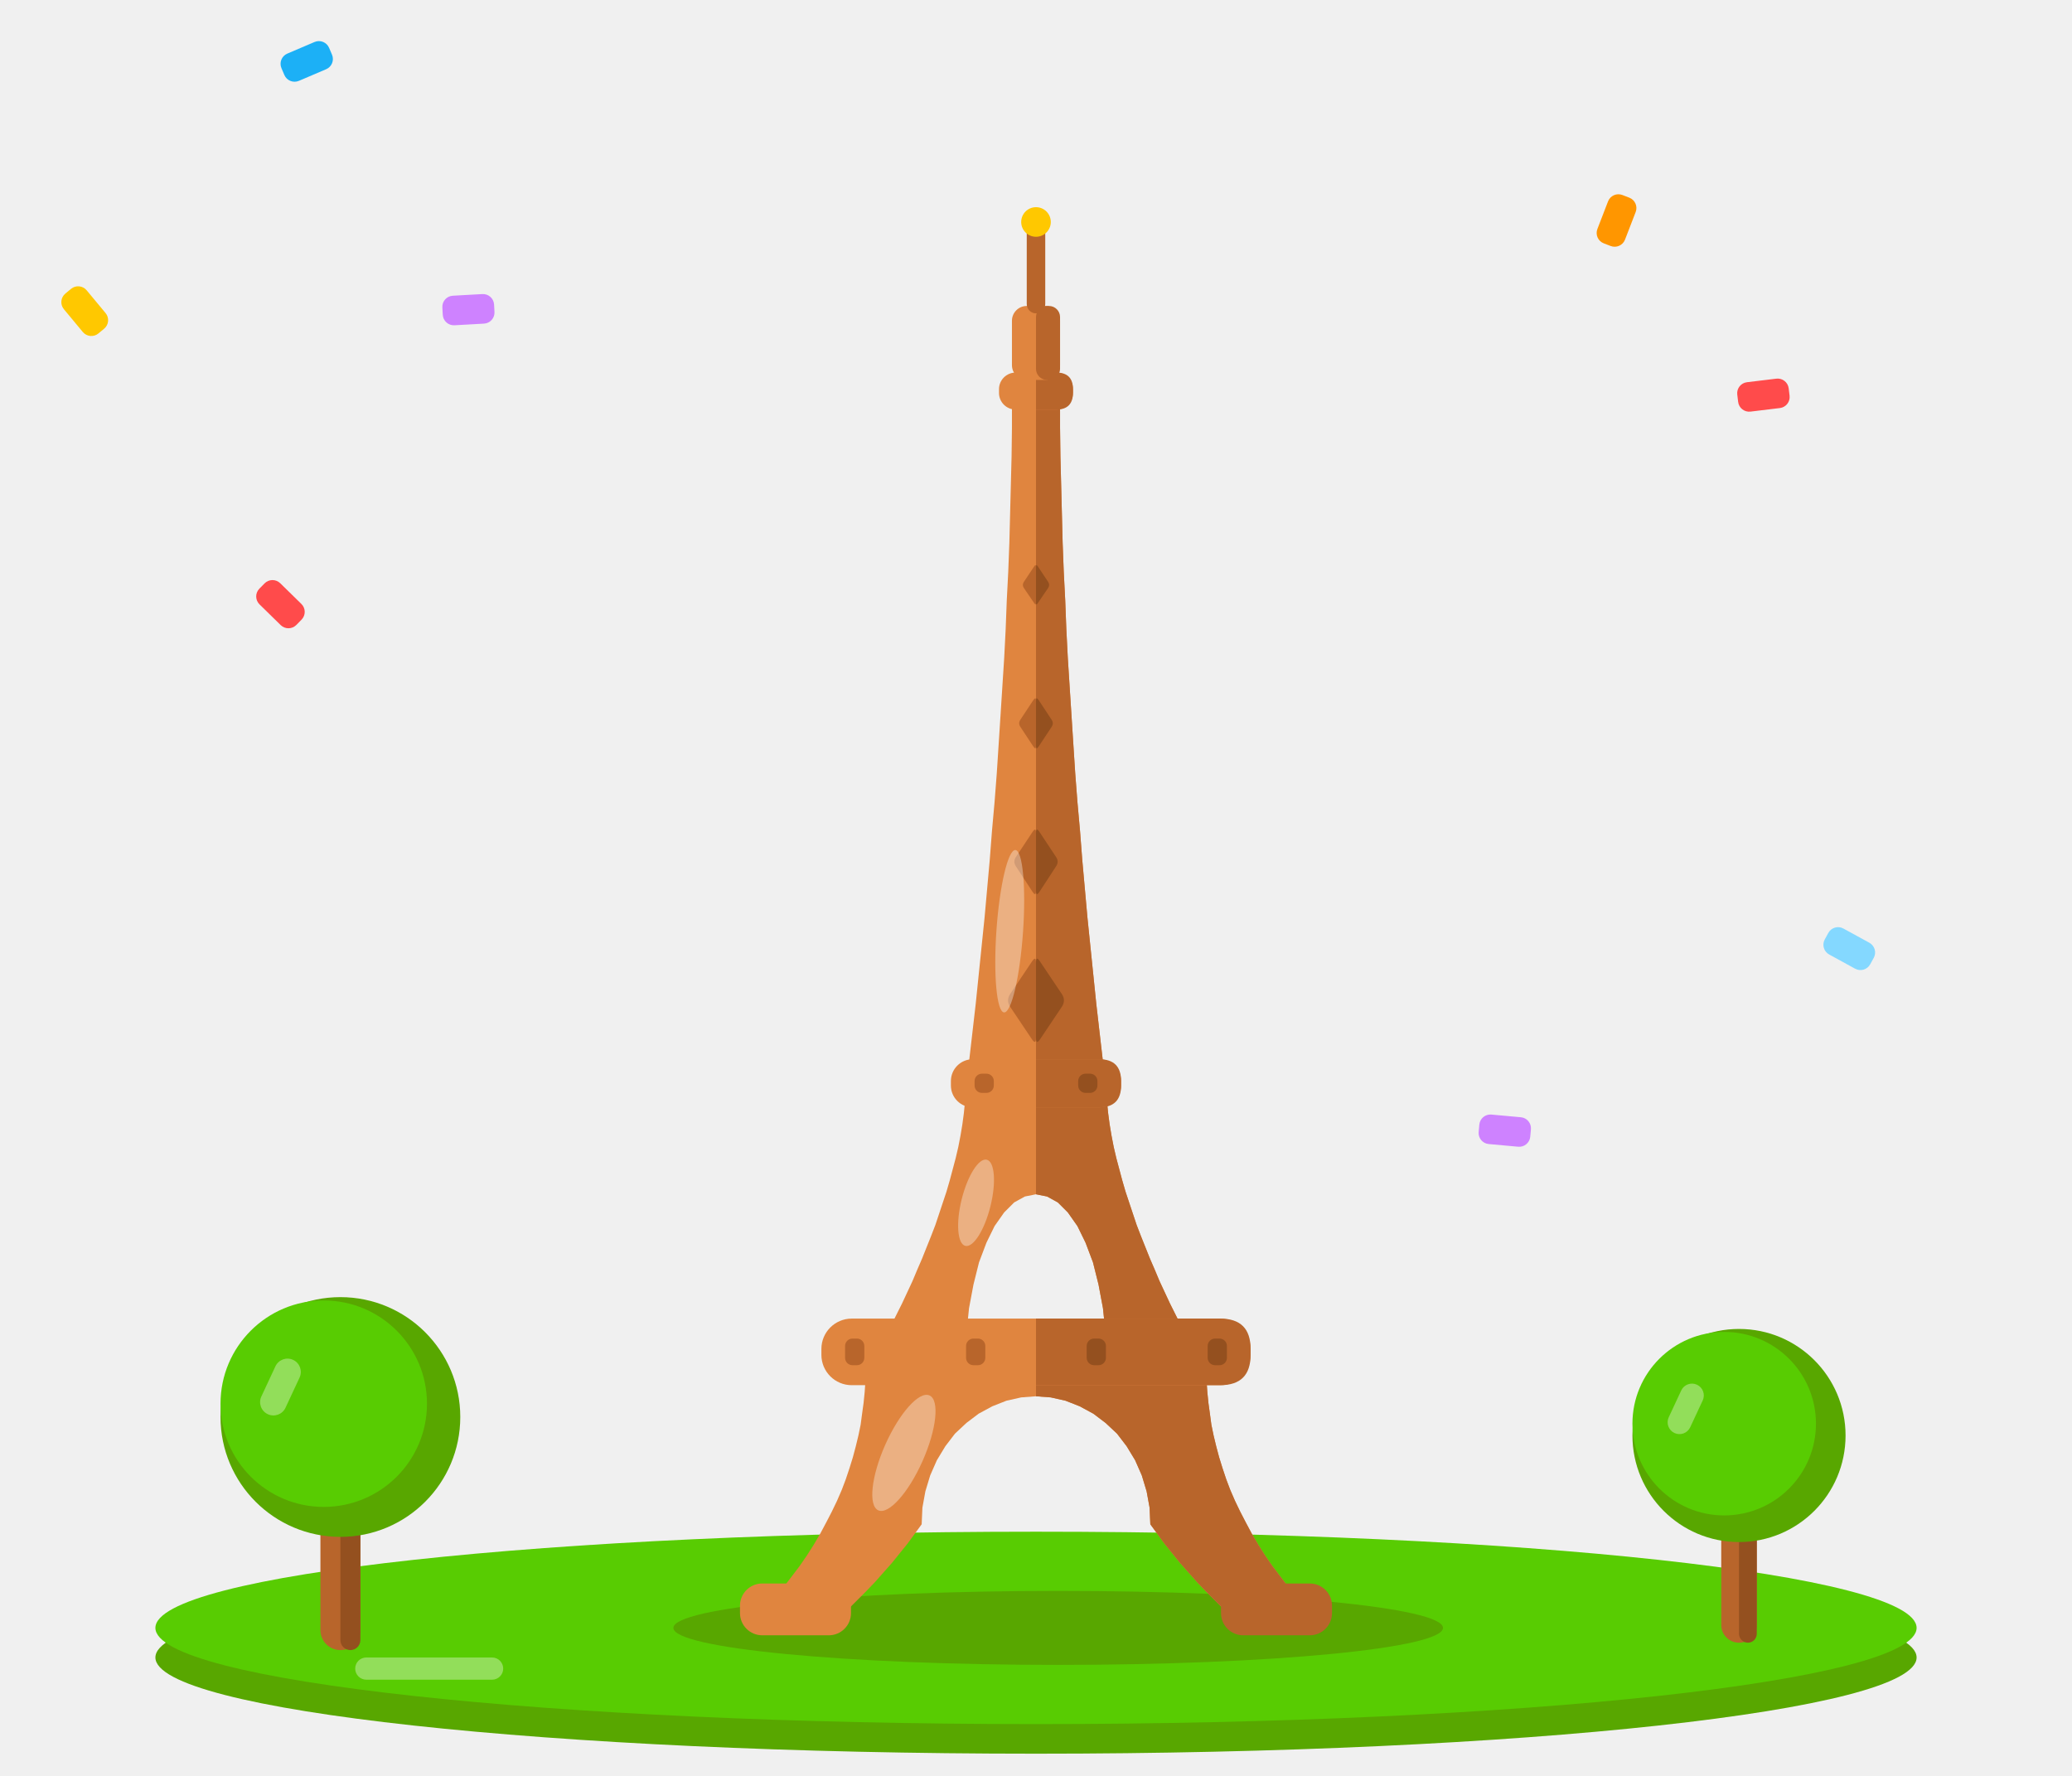
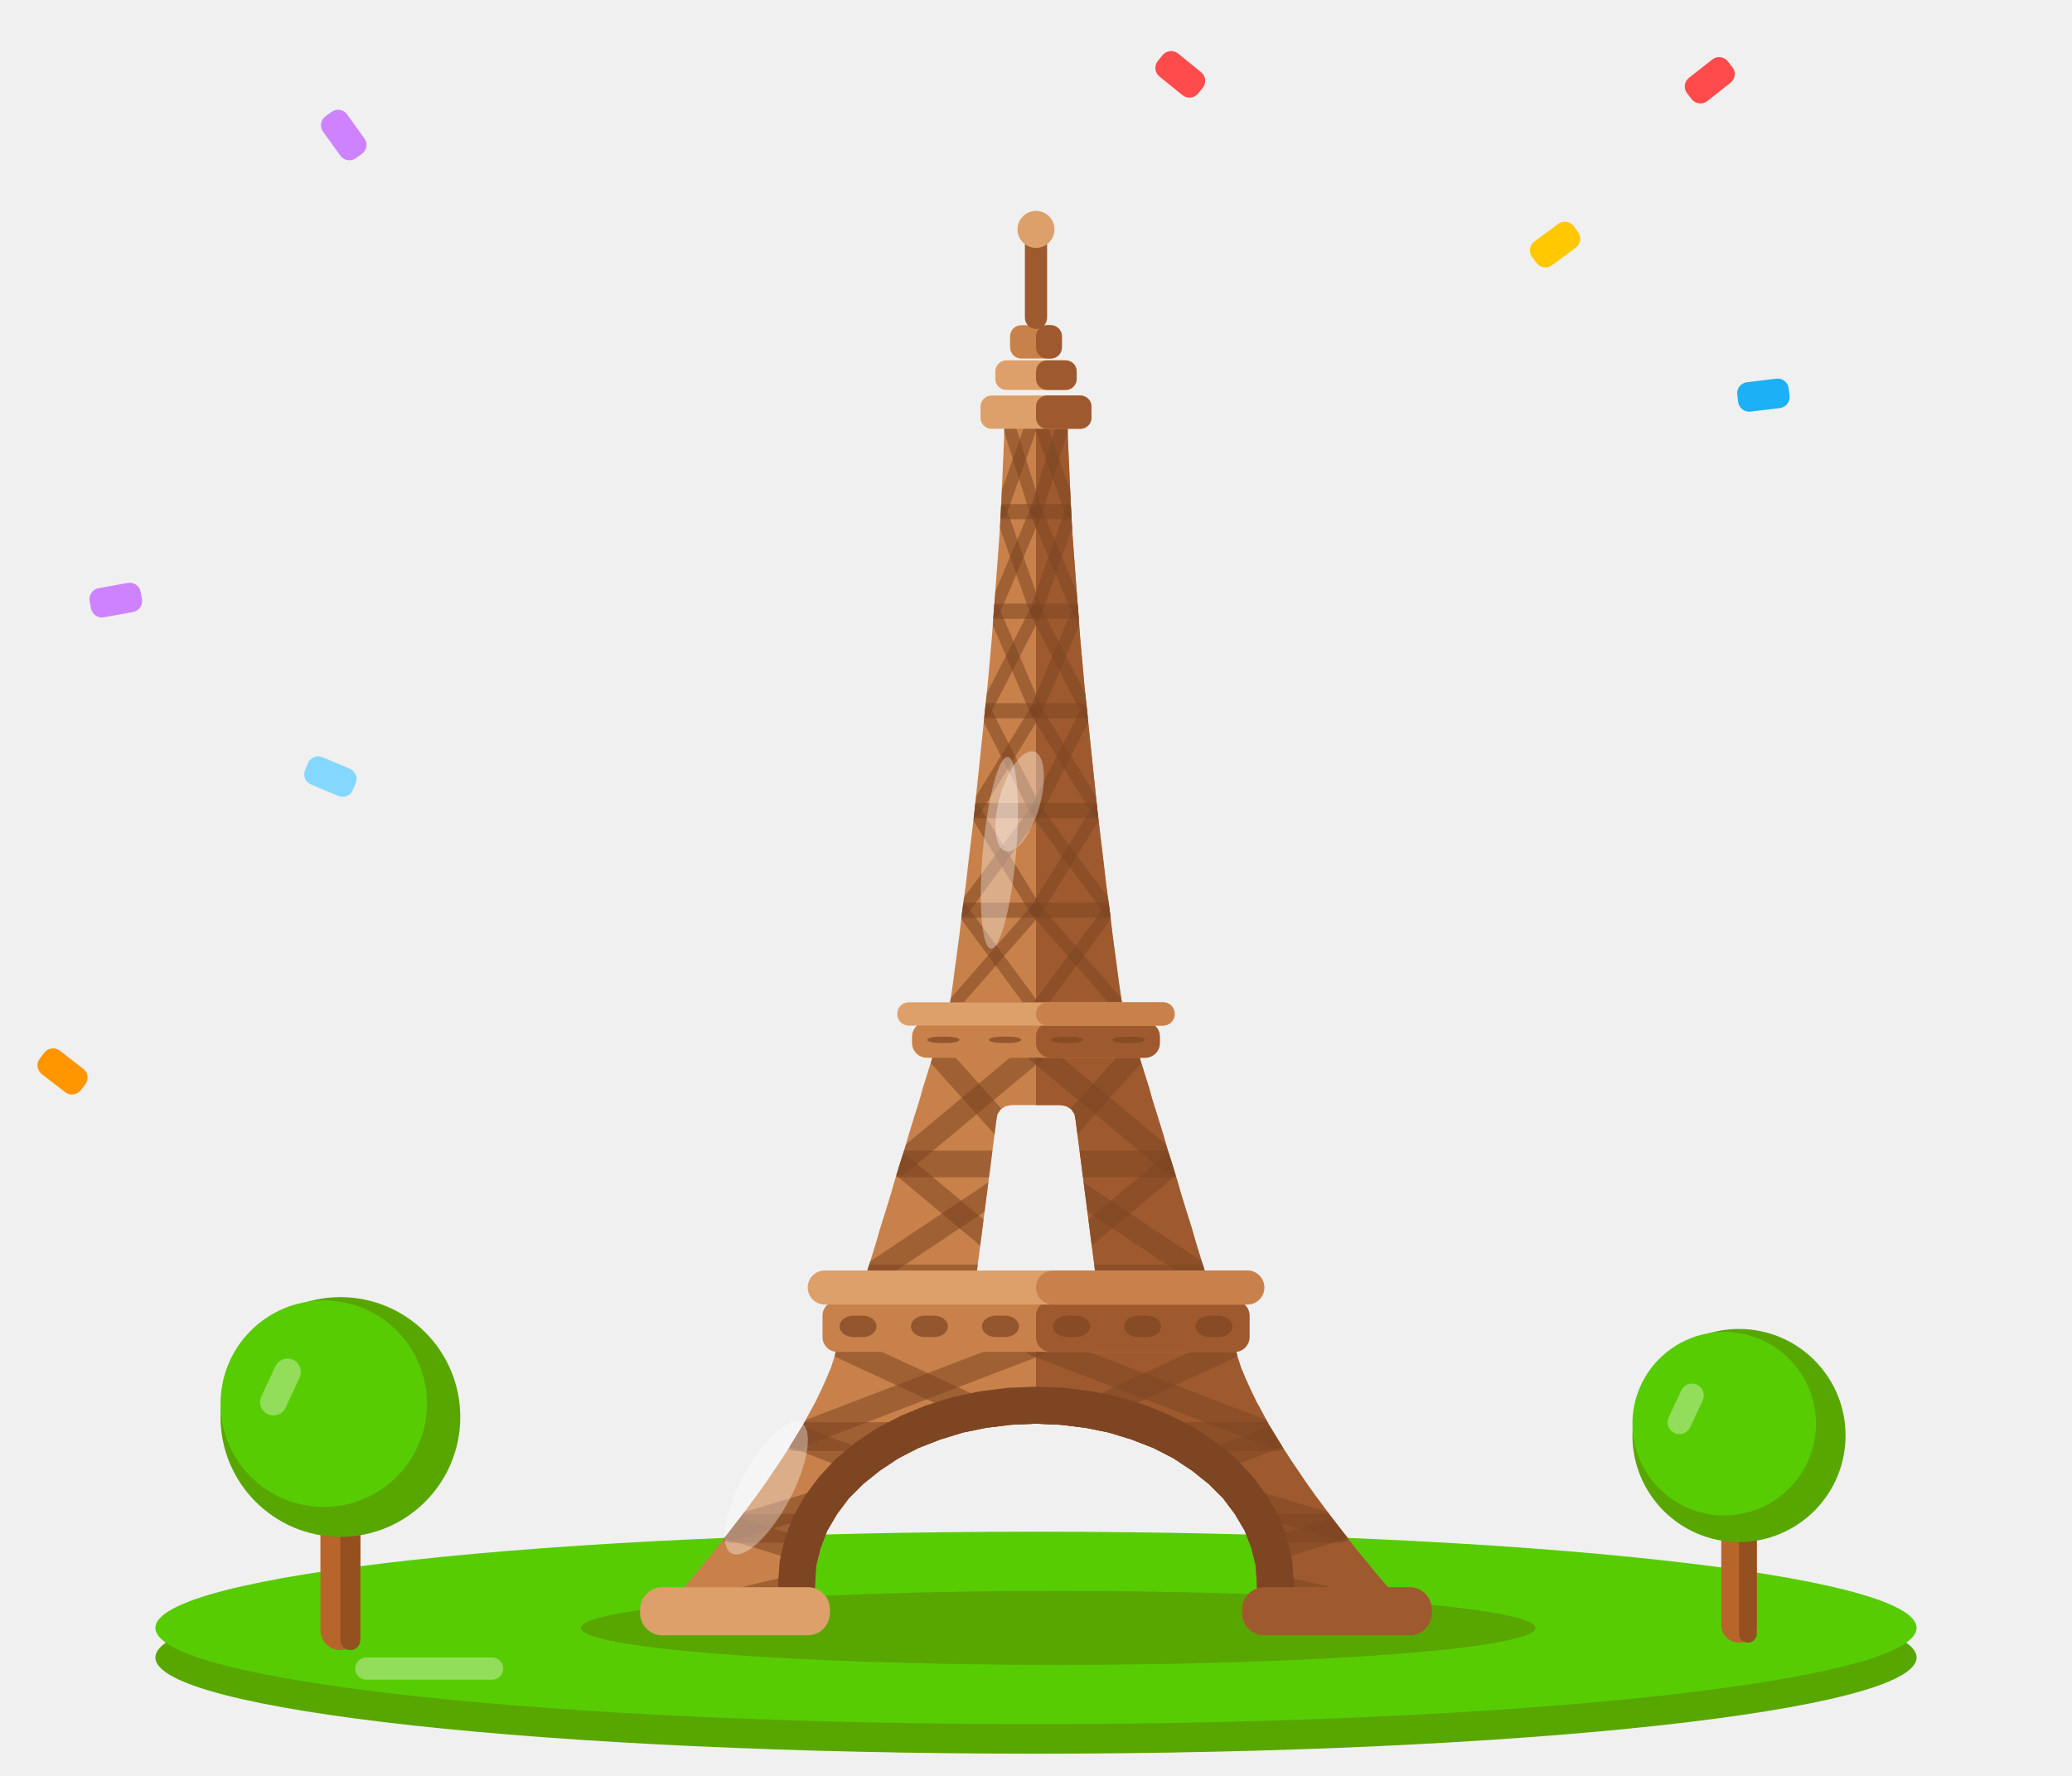
<svg xmlns="http://www.w3.org/2000/svg" viewBox="0 0 560 480" width="560" height="480">
  <ellipse cx="280" cy="448" rx="238" ry="26" fill="#58A700" />
  <ellipse cx="280" cy="440" rx="238" ry="26" fill="#58CC02" />
  <rect x="96" y="448" width="40" height="6" rx="3" fill="#FFFFFF" opacity=".35" />
  <rect x="86.6" y="406.4" width="10.8" height="39.6" rx="5.4" fill="#B8652B" />
  <rect x="92" y="406.4" width="5.4" height="39.6" rx="2.7" fill="#94501F" />
  <circle cx="92" cy="383" r="32.4" fill="#58A700" />
  <circle cx="87.5" cy="379.4" r="27.9" fill="#58CC02" />
  <rect x="72.2" y="366.8" width="7.2" height="16.2" rx="3.6" fill="#FFFFFF" transform="rotate(25 75.8 374.9)" opacity=".35" />
  <rect x="465.2" y="408.8" width="9.6" height="35.2" rx="4.8" fill="#B8652B" />
  <rect x="470" y="408.8" width="4.8" height="35.2" rx="2.4" fill="#94501F" />
  <circle cx="470" cy="388" r="28.8" fill="#58A700" />
  <circle cx="466" cy="384.8" r="24.8" fill="#58CC02" />
  <rect x="452.4" y="373.6" width="6.4" height="14.4" rx="3.2" fill="#FFFFFF" transform="rotate(25 455.6 380.8)" opacity=".35" />
-   <ellipse cx="286" cy="440" rx="104" ry="10" fill="#58A700" />
-   <path d="M204 438L206.7 435.1L209.2 432.1L211.6 429.2L213.9 426.2L216.1 423.3L218.1 420.4L220 417.4L221.7 414.5L223.3 411.5L224.8 408.6L226.2 405.7L227.5 402.7L228.6 399.8L229.6 396.8L230.5 393.9L231.3 390.9L232 388L232.6 385.1L233 382.1L233.4 379.2L233.7 376.2L233.9 373.3L234 370.4L234 367.4L326 367.4L326 370.4L326.1 373.3L326.3 376.2L326.6 379.2L327 382.1L327.4 385.1L328 388L328.7 390.9L329.5 393.9L330.4 396.8L331.4 399.8L332.5 402.7L333.8 405.7L335.2 408.6L336.7 411.5L338.3 414.5L340 417.4L341.9 420.4L343.9 423.3L346.1 426.2L348.4 429.2L350.8 432.1L353.3 435.1L356 438L334 438L331.2 435.4L328.6 432.8L326 430.2L323.5 427.6L321.2 425L318.9 422.4L316.8 419.8L314.7 417.2L312.8 414.6L310.9 412L310.7 407.5L309.9 403.1L308.6 398.8L306.8 394.7L304.5 390.9L301.9 387.5L298.8 384.6L295.5 382.1L291.8 380.1L288 378.6L284 377.7L280 377.4L276 377.7L272 378.6L268.2 380.1L264.5 382.1L261.2 384.6L258.1 387.5L255.5 390.9L253.2 394.7L251.4 398.8L250.1 403.1L249.3 407.5L249.1 412L247.2 414.6L245.3 417.2L243.2 419.8L241.1 422.4L238.8 425L236.5 427.6L234 430.2L231.4 432.8L228.8 435.4L226 438Z" fill="#E0853F" />
-   <path d="M280 367.4L326 367.4L326 370.4L326.1 373.3L326.3 376.2L326.6 379.2L327 382.1L327.4 385.1L328 388L328.7 390.9L329.5 393.9L330.4 396.8L331.4 399.8L332.5 402.7L333.8 405.7L335.2 408.6L336.7 411.5L338.3 414.5L340 417.4L341.9 420.4L343.9 423.3L346.1 426.2L348.4 429.2L350.8 432.1L353.3 435.1L356 438L334 438L331.2 435.4L328.6 432.8L326 430.2L323.5 427.6L321.2 425L318.9 422.4L316.8 419.8L314.7 417.2L312.8 414.6L310.9 412L310.7 407.5L309.9 403.1L308.6 398.8L306.8 394.7L304.5 390.9L301.9 387.5L298.8 384.6L295.5 382.1L291.8 380.1L288 378.6L284 377.7L280 377.4L280 377.4Z" fill="#B8652B" />
-   <path d="M236 367.4L237.6 364.4L239.2 361.4L240.8 358.3L242.3 355.3L243.8 352.3L245.2 349.3L246.6 346.3L247.9 343.2L249.2 340.2L250.4 337.2L251.6 334.2L252.8 331.1L253.8 328.1L254.8 325.1L255.8 322.1L256.7 319L257.5 316L258.3 313L259 310L259.6 306.9L260.1 303.9L260.5 300.9L260.8 297.9L261 294.8L299 294.8L299.2 297.9L299.5 300.9L299.9 303.9L300.4 306.9L301 310L301.7 313L302.5 316L303.3 319L304.2 322.1L305.2 325.1L306.2 328.1L307.2 331.1L308.4 334.2L309.6 337.2L310.8 340.2L312.1 343.2L313.4 346.3L314.8 349.3L316.2 352.3L317.7 355.3L319.2 358.3L320.8 361.4L322.4 364.4L324 367.4L299 367.4L298.8 360.4L298.1 353.6L296.9 347.2L295.4 341.2L293.4 335.9L291.2 331.4L288.6 327.7L285.9 325L283 323.4L280 322.8L277 323.4L274.1 325L271.4 327.7L268.8 331.4L266.6 335.9L264.6 341.2L263.1 347.2L261.9 353.6L261.2 360.4L261 367.4Z" fill="#E0853F" />
-   <path d="M280 294.8L299 294.8L299.2 297.9L299.5 300.9L299.9 303.9L300.4 306.9L301 310L301.7 313L302.5 316L303.3 319L304.2 322.1L305.2 325.1L306.2 328.1L307.2 331.1L308.4 334.2L309.6 337.2L310.8 340.2L312.1 343.2L313.4 346.3L314.8 349.3L316.2 352.3L317.7 355.3L319.2 358.3L320.8 361.4L322.4 364.4L324 367.4L299 367.4L298.8 360.4L298.1 353.6L296.9 347.2L295.4 341.2L293.4 335.9L291.2 331.4L288.6 327.7L285.9 325L283 323.4L280 322.8L280 322.8Z" fill="#B8652B" />
-   <path d="M261 294.8L261.9 287L262.8 279.2L263.7 271.4L264.5 263.6L265.3 255.8L266.1 248L266.8 240.2L267.5 232.4L268.1 224.6L268.8 216.8L269.4 209L269.9 201.3L270.4 193.5L270.9 185.7L271.4 177.9L271.8 170.1L272.1 162.3L272.5 154.5L272.8 146.7L273 138.9L273.2 131.1L273.4 123.3L273.5 115.5L273.5 107.7L286.5 107.7L286.5 115.5L286.6 123.3L286.8 131.1L287 138.9L287.2 146.7L287.5 154.5L287.9 162.3L288.2 170.1L288.6 177.9L289.1 185.7L289.6 193.5L290.1 201.3L290.6 209L291.2 216.8L291.9 224.6L292.5 232.4L293.2 240.2L293.9 248L294.7 255.8L295.5 263.6L296.3 271.4L297.2 279.2L298.1 287L299 294.8Z" fill="#E0853F" />
-   <path d="M280 294.8L280 107.7L286.5 107.7L286.5 115.5L286.6 123.3L286.8 131.1L287 138.9L287.2 146.7L287.5 154.5L287.9 162.3L288.2 170.1L288.6 177.9L289.1 185.7L289.6 193.5L290.1 201.3L290.6 209L291.2 216.8L291.9 224.6L292.5 232.4L293.2 240.2L293.9 248L294.7 255.8L295.5 263.6L296.3 271.4L297.2 279.2L298.1 287L299 294.8Z" fill="#B8652B" />
-   <path d="M273 272.1Q271.9 270.4 273 268.7L278.9 259.9Q280 258.2 280 260.2L280 280.5Q280 282.5 278.9 280.9Z" fill="#B8652B" />
-   <path d="M280 260.2Q280 258.2 281.1 259.9L287 268.7Q288.1 270.4 287 272.1L281.1 280.9Q280 282.5 280 280.5Z" fill="#94501F" />
-   <path d="M274.6 234.2Q273.7 232.9 274.6 231.6L279.1 224.8Q280 223.5 280 225.1L280 240.8Q280 242.4 279.1 241.1Z" fill="#B8652B" />
-   <path d="M280 225.1Q280 223.5 280.9 224.8L285.4 231.6Q286.3 232.9 285.4 234.2L280.9 241.1Q280 242.4 280 240.8Z" fill="#94501F" />
-   <path d="M275.8 196.5Q275.1 195.5 275.8 194.5L279.3 189.2Q280 188.2 280 189.4L280 201.6Q280 202.8 279.3 201.8Z" fill="#B8652B" />
-   <path d="M280 189.4Q280 188.2 280.7 189.2L284.2 194.5Q284.9 195.5 284.2 196.5L280.7 201.8Q280 202.8 280 201.6Z" fill="#94501F" />
-   <path d="M276.7 158.9Q276.2 158.1 276.7 157.3L279.5 153.1Q280 152.3 280 153.3L280 162.9Q280 163.8 279.5 163Z" fill="#B8652B" />
-   <path d="M280 153.3Q280 152.3 280.5 153.1L283.3 157.3Q283.8 158.1 283.3 158.9L280.5 163Q280 163.8 280 162.9Z" fill="#94501F" />
-   <rect x="222" y="356.4" width="116" height="18" rx="8.2" fill="#E0853F" />
-   <path d="M280 356.4L329.8 356.4Q338 356.4 338 364.6L338 366.2Q338 374.4 329.8 374.4L280 374.4Z" fill="#B8652B" />
-   <rect x="228.4" y="361.8" width="5.2" height="7.2" rx="2" fill="#B8652B" />
-   <rect x="261.1" y="361.8" width="5.2" height="7.2" rx="2" fill="#B8652B" />
-   <rect x="293.7" y="361.8" width="5.2" height="7.2" rx="2" fill="#94501F" />
-   <rect x="326.4" y="361.8" width="5.2" height="7.2" rx="2" fill="#94501F" />
-   <rect x="257" y="286.3" width="46" height="13" rx="5.9" fill="#E0853F" />
-   <path d="M280 286.3L297.1 286.3Q303 286.3 303 292.2L303 293.4Q303 299.3 297.1 299.3L280 299.3Z" fill="#B8652B" />
-   <rect x="263.4" y="290.2" width="5.2" height="5.2" rx="2" fill="#B8652B" />
-   <rect x="291.4" y="290.2" width="5.2" height="5.2" rx="2" fill="#94501F" />
-   <rect x="270" y="100.7" width="20" height="10" rx="4.5" fill="#E0853F" />
-   <path d="M280 100.7L285.5 100.7Q290 100.7 290 105.2L290 106.1Q290 110.7 285.5 110.7L280 110.7Z" fill="#B8652B" />
-   <rect x="273.5" y="82.7" width="13" height="20" rx="4" fill="#E0853F" />
-   <rect x="280" y="82.7" width="6.5" height="20" rx="3" fill="#B8652B" />
-   <rect x="277.5" y="60" width="5" height="24.7" rx="2.5" fill="#B8652B" />
-   <circle cx="280" cy="60" r="4" fill="#FFC800" />
-   <rect x="200" y="428" width="30" height="14" rx="6" fill="#E0853F" />
-   <rect x="330" y="428" width="30" height="14" rx="6" fill="#B8652B" />
-   <ellipse cx="244.3" cy="392.7" rx="5.5" ry="17" fill="#FFFFFF" transform="rotate(24 244.3 392.7)" opacity=".35" />
-   <ellipse cx="272.9" cy="251.7" rx="3.6" ry="22" fill="#FFFFFF" transform="rotate(4 272.9 251.7)" opacity=".35" />
-   <ellipse cx="263.8" cy="325.1" rx="4" ry="12" fill="#FFFFFF" transform="rotate(14 263.8 325.1)" opacity=".35" />
-   <rect x="399.7" y="301.6" width="14" height="8" rx="3" fill="#CE82FF" transform="rotate(5.2 406.7 305.6)" />
-   <rect x="68.8" y="159.3" width="14" height="8" rx="3" fill="#FF4B4B" transform="rotate(44.4 75.8 163.3)" />
-   <rect x="15.9" y="80.1" width="14" height="8" rx="3" fill="#FFC800" transform="rotate(50.3 22.9 84.1)" />
-   <rect x="492.8" y="252.4" width="14" height="8" rx="3" fill="#84D8FF" transform="rotate(28.7 499.8 256.4)" />
-   <rect x="429.9" y="55.6" width="14" height="8" rx="3" fill="#FF9600" transform="rotate(111.1 436.9 59.6)" />
-   <rect x="75.9" y="12.6" width="14" height="8" rx="3" fill="#1CB0F6" transform="rotate(156.9 82.9 16.6)" />
-   <rect x="119.6" y="79.7" width="14" height="8" rx="3" fill="#CE82FF" transform="rotate(176.8 126.6 83.7)" />
-   <rect x="469.6" y="102.8" width="14" height="8" rx="3" fill="#FF4B4B" transform="rotate(173.1 476.6 106.8)" />
+   <ellipse cx="286" cy="440" rx="129" ry="10" fill="#58A700" />
+   <clipPath id="fr1">
+     <path d="M177 438L179.8 434.9L182.5 431.8L185.1 428.7L187.8 425.6L190.3 422.5L192.9 419.4L195.4 416.2L197.8 413.1L200.2 410L202.5 406.9L204.8 403.8L207 400.7L209.1 397.6L211.2 394.5L213.2 391.4L215.1 388.3L217 385.2L218.7 382L220.4 378.9L221.9 375.8L223.3 372.7L224.6 369.6L225.6 366.5L226.3 363.4L333.7 363.4L334.4 366.5L335.4 369.6L336.7 372.7L338.1 375.8L339.6 378.9L341.3 382L343 385.2L344.9 388.3L346.8 391.4L348.8 394.5L350.9 397.6L353 400.7L355.2 403.8L357.5 406.9L359.8 410L362.2 413.1L364.6 416.2L367.1 419.4L369.7 422.5L372.2 425.6L374.9 428.7L377.5 431.8L380.2 434.9L383 438L339.7 438L339.7 428L339.4 423.2L338.2 418.4L336.4 413.7L333.8 409.3L330.6 405L326.7 401.1L322.2 397.5L317.2 394.2L311.8 391.4L305.9 389.1L299.7 387.2L293.3 385.9L286.7 385.1L280 384.8L273.3 385.1L266.7 385.9L260.3 387.2L254.1 389.1L248.2 391.4L242.8 394.2L237.8 397.5L233.3 401.1L229.4 405L226.2 409.3L223.6 413.7L221.8 418.4L220.6 423.2L220.3 428L220.3 438Z" />
+   </clipPath>
+   <g clip-path="url(#fr1)">
+     <rect x="175" y="361.4" width="210" height="78.6" fill="#C8814A" />
+     <rect x="280" y="361.4" width="105" height="78.6" fill="#9E5A2E" />
+     <path d="M344.7 428L344.3 422.6L343.1 417.3L341.1 412.1L338.3 407.1L334.8 402.4L330.6 397.9L325.8 393.9L320.4 390.3L314.4 387.2L308.1 384.6L301.4 382.5L294.4 381L287.2 380.1L280 379.8L272.8 380.1L265.6 381L258.6 382.5L251.9 384.6L245.6 387.2L239.6 390.3L234.2 393.9L229.4 397.9L225.2 402.4L221.7 407.1L218.9 412.1L216.9 417.3L215.7 422.6L215.3 428" fill="none" stroke="#7E4522" stroke-width="10" stroke-linecap="round" stroke-linejoin="round" />
+     <path d="M177 438L383 438" fill="none" stroke="#7E4522" stroke-width="7.8" stroke-linecap="round" stroke-linejoin="round" opacity=".55" />
+     <path d="M177 438L280 413.1" fill="none" stroke="#7E4522" stroke-width="6.5" stroke-linecap="round" stroke-linejoin="round" opacity=".55" />
+     <path d="M280 438L197.8 413.1" fill="none" stroke="#7E4522" stroke-width="6.5" stroke-linecap="round" stroke-linejoin="round" opacity=".55" />
+     <path d="M383 438L280 413.1" fill="none" stroke="#7E4522" stroke-width="6.5" stroke-linecap="round" stroke-linejoin="round" opacity=".55" />
+     <path d="M280 438L362.2 413.1" fill="none" stroke="#7E4522" stroke-width="6.5" stroke-linecap="round" stroke-linejoin="round" opacity=".55" />
+     <path d="M197.8 413.1L362.2 413.1" fill="none" stroke="#7E4522" stroke-width="7.8" stroke-linecap="round" stroke-linejoin="round" opacity=".55" />
+     <path d="M197.8 413.1L280 388.3" fill="none" stroke="#7E4522" stroke-width="6.5" stroke-linecap="round" stroke-linejoin="round" opacity=".55" />
+     <path d="M280 413.1L215.1 388.3" fill="none" stroke="#7E4522" stroke-width="6.5" stroke-linecap="round" stroke-linejoin="round" opacity=".55" />
+     <path d="M362.2 413.1L280 388.3" fill="none" stroke="#7E4522" stroke-width="6.5" stroke-linecap="round" stroke-linejoin="round" opacity=".55" />
+     <path d="M280 413.1L344.9 388.3" fill="none" stroke="#7E4522" stroke-width="6.5" stroke-linecap="round" stroke-linejoin="round" opacity=".55" />
+     <path d="M215.1 388.3L344.9 388.3" fill="none" stroke="#7E4522" stroke-width="7.8" stroke-linecap="round" stroke-linejoin="round" opacity=".55" />
+     <path d="M215.1 388.3L280 363.4" fill="none" stroke="#7E4522" stroke-width="6.5" stroke-linecap="round" stroke-linejoin="round" opacity=".55" />
+     <path d="M280 388.3L226.3 363.4" fill="none" stroke="#7E4522" stroke-width="6.5" stroke-linecap="round" stroke-linejoin="round" opacity=".55" />
+     <path d="M344.9 388.3L280 363.4" fill="none" stroke="#7E4522" stroke-width="6.5" stroke-linecap="round" stroke-linejoin="round" opacity=".55" />
+     <path d="M280 388.3L333.7 363.4" fill="none" stroke="#7E4522" stroke-width="6.5" stroke-linecap="round" stroke-linejoin="round" opacity=".55" />
+   </g>
+   <clipPath id="fr2">
+     <path d="M233.9 345.4L234.6 342.8L235.4 340.3L236.2 337.7L237 335.1L237.7 332.6L238.5 330L239.3 327.5L240.1 324.9L240.9 322.3L241.6 319.8L242.4 317.2L243.2 314.6L244 312.1L244.8 309.5L245.5 307L246.3 304.4L247.1 301.8L247.9 299.3L248.7 296.7L249.4 294.1L250.2 291.6L251 289L251.8 286.5L252.5 283.9L307.5 283.9L308.2 286.5L309 289L309.8 291.6L310.6 294.1L311.3 296.7L312.1 299.3L312.9 301.8L313.7 304.4L314.5 307L315.2 309.5L316 312.1L316.8 314.6L317.6 317.2L318.4 319.8L319.1 322.3L319.9 324.9L320.7 327.5L321.5 330L322.3 332.6L323 335.1L323.8 337.7L324.6 340.3L325.4 342.8L326.1 345.4L296.2 345.4L290.7 302.7L290.4 301.1L289.5 299.8L288.2 299L286.7 298.7L273.3 298.7L271.8 299L270.5 299.8L269.6 301.1L269.3 302.7L263.8 345.4Z" />
+   </clipPath>
+   <g clip-path="url(#fr2)">
+     <rect x="231.9" y="281.9" width="96.3" height="65.5" fill="#C8814A" />
+     <rect x="280" y="281.9" width="48.1" height="65.5" fill="#9E5A2E" />
+     <path d="M233.9 345.4L326.1 345.4" fill="none" stroke="#7E4522" stroke-width="7.2" stroke-linecap="round" stroke-linejoin="round" opacity=".55" />
+     <path d="M233.9 345.4L280 314.6" fill="none" stroke="#7E4522" stroke-width="6" stroke-linecap="round" stroke-linejoin="round" opacity=".55" />
+     <path d="M280 345.4L243.2 314.6" fill="none" stroke="#7E4522" stroke-width="6" stroke-linecap="round" stroke-linejoin="round" opacity=".55" />
+     <path d="M326.1 345.4L280 314.6" fill="none" stroke="#7E4522" stroke-width="6" stroke-linecap="round" stroke-linejoin="round" opacity=".55" />
+     <path d="M280 345.4L316.8 314.6" fill="none" stroke="#7E4522" stroke-width="6" stroke-linecap="round" stroke-linejoin="round" opacity=".55" />
+     <path d="M243.2 314.6L316.8 314.6" fill="none" stroke="#7E4522" stroke-width="7.2" stroke-linecap="round" stroke-linejoin="round" opacity=".55" />
+     <path d="M243.2 314.6L280 283.9" fill="none" stroke="#7E4522" stroke-width="6" stroke-linecap="round" stroke-linejoin="round" opacity=".55" />
+     <path d="M280 314.6L252.5 283.9" fill="none" stroke="#7E4522" stroke-width="6" stroke-linecap="round" stroke-linejoin="round" opacity=".55" />
+     <path d="M316.8 314.6L280 283.9" fill="none" stroke="#7E4522" stroke-width="6" stroke-linecap="round" stroke-linejoin="round" opacity=".55" />
+     <path d="M280 314.6L307.5 283.9" fill="none" stroke="#7E4522" stroke-width="6" stroke-linecap="round" stroke-linejoin="round" opacity=".55" />
+   </g>
+   <clipPath id="fr3">
+     <path d="M256.5 272.9L257.5 266.2L258.4 259.4L259.3 252.7L260.1 246L261 239.3L261.8 232.5L262.6 225.8L263.4 219.1L264.1 212.3L264.8 205.6L265.5 198.9L266.2 192.1L266.9 185.4L267.5 178.7L268.1 172L268.6 165.2L269.1 158.5L269.6 151.8L270.1 145L270.5 138.3L270.8 131.6L271.1 124.9L271.4 118.1L271.5 111.4L288.5 111.4L288.6 118.1L288.9 124.9L289.2 131.6L289.5 138.3L289.9 145L290.4 151.8L290.9 158.5L291.4 165.2L291.9 172L292.5 178.7L293.1 185.4L293.8 192.1L294.5 198.9L295.2 205.6L295.9 212.3L296.6 219.1L297.4 225.8L298.2 232.5L299 239.3L299.9 246L300.7 252.7L301.6 259.4L302.5 266.2L303.5 272.9Z" />
+   </clipPath>
+   <g clip-path="url(#fr3)">
+     <rect x="254.5" y="109.4" width="50.9" height="165.5" fill="#C8814A" />
+     <rect x="280" y="109.4" width="25.5" height="165.5" fill="#9E5A2E" />
+     <path d="M256.5 272.9L303.5 272.9" fill="none" stroke="#7E4522" stroke-width="4.1" stroke-linecap="round" stroke-linejoin="round" opacity=".55" />
+     <path d="M256.5 272.9L280 246" fill="none" stroke="#7E4522" stroke-width="3.4" stroke-linecap="round" stroke-linejoin="round" opacity=".55" />
+     <path d="M280 272.9L260.1 246" fill="none" stroke="#7E4522" stroke-width="3.4" stroke-linecap="round" stroke-linejoin="round" opacity=".55" />
+     <path d="M303.5 272.9L280 246" fill="none" stroke="#7E4522" stroke-width="3.4" stroke-linecap="round" stroke-linejoin="round" opacity=".55" />
+     <path d="M280 272.9L299.9 246" fill="none" stroke="#7E4522" stroke-width="3.4" stroke-linecap="round" stroke-linejoin="round" opacity=".55" />
+     <path d="M260.1 246L299.9 246" fill="none" stroke="#7E4522" stroke-width="4.1" stroke-linecap="round" stroke-linejoin="round" opacity=".55" />
+     <path d="M260.1 246L280 219.1" fill="none" stroke="#7E4522" stroke-width="3.4" stroke-linecap="round" stroke-linejoin="round" opacity=".55" />
+     <path d="M280 246L263.4 219.1" fill="none" stroke="#7E4522" stroke-width="3.4" stroke-linecap="round" stroke-linejoin="round" opacity=".55" />
+     <path d="M299.9 246L280 219.1" fill="none" stroke="#7E4522" stroke-width="3.4" stroke-linecap="round" stroke-linejoin="round" opacity=".55" />
+     <path d="M280 246L296.6 219.1" fill="none" stroke="#7E4522" stroke-width="3.4" stroke-linecap="round" stroke-linejoin="round" opacity=".55" />
+     <path d="M263.4 219.1L296.6 219.1" fill="none" stroke="#7E4522" stroke-width="4.1" stroke-linecap="round" stroke-linejoin="round" opacity=".55" />
+     <path d="M263.4 219.1L280 192.1" fill="none" stroke="#7E4522" stroke-width="3.4" stroke-linecap="round" stroke-linejoin="round" opacity=".55" />
+     <path d="M280 219.1L266.2 192.1" fill="none" stroke="#7E4522" stroke-width="3.4" stroke-linecap="round" stroke-linejoin="round" opacity=".55" />
+     <path d="M296.6 219.1L280 192.1" fill="none" stroke="#7E4522" stroke-width="3.4" stroke-linecap="round" stroke-linejoin="round" opacity=".55" />
+     <path d="M280 219.1L293.8 192.1" fill="none" stroke="#7E4522" stroke-width="3.4" stroke-linecap="round" stroke-linejoin="round" opacity=".55" />
+     <path d="M266.2 192.1L293.8 192.1" fill="none" stroke="#7E4522" stroke-width="4.1" stroke-linecap="round" stroke-linejoin="round" opacity=".55" />
+     <path d="M266.2 192.1L280 165.2" fill="none" stroke="#7E4522" stroke-width="3.4" stroke-linecap="round" stroke-linejoin="round" opacity=".55" />
+     <path d="M280 192.1L268.6 165.2" fill="none" stroke="#7E4522" stroke-width="3.4" stroke-linecap="round" stroke-linejoin="round" opacity=".55" />
+     <path d="M293.8 192.1L280 165.2" fill="none" stroke="#7E4522" stroke-width="3.4" stroke-linecap="round" stroke-linejoin="round" opacity=".55" />
+     <path d="M280 192.1L291.4 165.2" fill="none" stroke="#7E4522" stroke-width="3.4" stroke-linecap="round" stroke-linejoin="round" opacity=".55" />
+     <path d="M268.6 165.2L291.4 165.2" fill="none" stroke="#7E4522" stroke-width="4.1" stroke-linecap="round" stroke-linejoin="round" opacity=".55" />
+     <path d="M268.6 165.2L280 138.3" fill="none" stroke="#7E4522" stroke-width="3.4" stroke-linecap="round" stroke-linejoin="round" opacity=".55" />
+     <path d="M280 165.2L270.5 138.3" fill="none" stroke="#7E4522" stroke-width="3.4" stroke-linecap="round" stroke-linejoin="round" opacity=".55" />
+     <path d="M291.4 165.2L280 138.3" fill="none" stroke="#7E4522" stroke-width="3.4" stroke-linecap="round" stroke-linejoin="round" opacity=".55" />
+     <path d="M280 165.2L289.5 138.3" fill="none" stroke="#7E4522" stroke-width="3.4" stroke-linecap="round" stroke-linejoin="round" opacity=".55" />
+     <path d="M270.5 138.3L289.5 138.3" fill="none" stroke="#7E4522" stroke-width="4.1" stroke-linecap="round" stroke-linejoin="round" opacity=".55" />
+     <path d="M270.5 138.3L280 111.4" fill="none" stroke="#7E4522" stroke-width="3.4" stroke-linecap="round" stroke-linejoin="round" opacity=".55" />
+     <path d="M280 138.3L271.5 111.4" fill="none" stroke="#7E4522" stroke-width="3.4" stroke-linecap="round" stroke-linejoin="round" opacity=".55" />
+     <path d="M289.5 138.3L280 111.4" fill="none" stroke="#7E4522" stroke-width="3.4" stroke-linecap="round" stroke-linejoin="round" opacity=".55" />
+     <path d="M280 138.3L288.5 111.4" fill="none" stroke="#7E4522" stroke-width="3.4" stroke-linecap="round" stroke-linejoin="round" opacity=".55" />
+   </g>
+   <rect x="222.3" y="351.6" width="115.4" height="13.8" rx="4" fill="#C8814A" />
+   <rect x="280" y="351.6" width="57.7" height="13.8" rx="4" fill="#9E5A2E" />
+   <rect x="226.9" y="355.6" width="10" height="5.8" rx="3.8" fill="#7E4522" opacity=".7" />
+   <rect x="246.2" y="355.6" width="10" height="5.8" rx="3.8" fill="#7E4522" opacity=".7" />
+   <rect x="265.4" y="355.6" width="10" height="5.8" rx="3.8" fill="#7E4522" opacity=".7" />
+   <rect x="284.6" y="355.6" width="10" height="5.8" rx="3.8" fill="#7E4522" opacity=".7" />
+   <rect x="303.8" y="355.6" width="10" height="5.8" rx="3.8" fill="#7E4522" opacity=".7" />
+   <rect x="323.1" y="355.6" width="10" height="5.8" rx="3.8" fill="#7E4522" opacity=".7" />
+   <rect x="218.3" y="343.4" width="123.4" height="9.2" rx="4.6" fill="#DDA06A" />
+   <rect x="280" y="343.4" width="61.7" height="9.2" rx="4.6" fill="#C8814A" />
+   <rect x="246.5" y="276.2" width="66.9" height="9.7" rx="4" fill="#C8814A" />
+   <rect x="280" y="276.2" width="33.5" height="9.7" rx="4" fill="#9E5A2E" />
+   <rect x="250.6" y="280.2" width="8.7" height="1.7" rx="3.3" fill="#7E4522" opacity=".7" />
+   <rect x="267.3" y="280.2" width="8.7" height="1.7" rx="3.3" fill="#7E4522" opacity=".7" />
+   <rect x="284" y="280.2" width="8.7" height="1.7" rx="3.3" fill="#7E4522" opacity=".7" />
+   <rect x="300.7" y="280.2" width="8.7" height="1.7" rx="3.3" fill="#7E4522" opacity=".7" />
+   <rect x="242.5" y="270.9" width="74.9" height="6.3" rx="3.1" fill="#DDA06A" />
+   <rect x="280" y="270.9" width="37.5" height="6.3" rx="3.1" fill="#C8814A" />
+   <rect x="265" y="106.9" width="30" height="9" rx="3" fill="#DDA06A" />
+   <rect x="280" y="106.9" width="15" height="9" rx="3" fill="#9E5A2E" />
+   <rect x="269" y="97.4" width="22" height="8" rx="3" fill="#DDA06A" />
+   <rect x="280" y="97.4" width="11" height="8" rx="3" fill="#9E5A2E" />
+   <rect x="273" y="87.9" width="14" height="9" rx="3" fill="#C8814A" />
+   <rect x="280" y="87.9" width="7" height="9" rx="3" fill="#9E5A2E" />
+   <rect x="277" y="62" width="6" height="26.9" rx="3" fill="#9E5A2E" />
+   <circle cx="280" cy="62" r="5" fill="#DDA06A" />
+   <rect x="173" y="429" width="51.3" height="13" rx="6" fill="#DDA06A" />
+   <rect x="335.7" y="429" width="51.3" height="13" rx="6" fill="#9E5A2E" />
+   <ellipse cx="207.1" cy="402.2" rx="7" ry="20" fill="#FFFFFF" transform="rotate(28 207.1 402.2)" opacity=".35" />
+   <ellipse cx="270.1" cy="230.5" rx="4.5" ry="26" fill="#FFFFFF" transform="rotate(5 270.1 230.5)" opacity=".35" />
+   <ellipse cx="275.6" cy="216.6" rx="5.5" ry="14" fill="#FFFFFF" transform="rotate(16 275.6 216.6)" opacity=".35" />
+   <rect x="24.3" y="158.2" width="14" height="8" rx="3" fill="#CE82FF" transform="rotate(169.8 31.3 162.2)" />
+   <rect x="312" y="16.1" width="14" height="8" rx="3" fill="#FF4B4B" transform="rotate(39 319 20.1)" />
+   <rect x="413.3" y="62.1" width="14" height="8" rx="3" fill="#FFC800" transform="rotate(143.5 420.3 66.1)" />
+   <rect x="82.3" y="205.9" width="14" height="8" rx="3" fill="#84D8FF" transform="rotate(22.8 89.3 209.9)" />
+   <rect x="9.9" y="285.6" width="14" height="8" rx="3" fill="#FF9600" transform="rotate(37.7 16.9 289.6)" />
+   <rect x="469.6" y="102.8" width="14" height="8" rx="3" fill="#1CB0F6" transform="rotate(173.1 476.6 106.8)" />
+   <rect x="85.9" y="32.5" width="14" height="8" rx="3" fill="#CE82FF" transform="rotate(54.2 92.9 36.5)" />
+   <rect x="455.1" y="17.7" width="14" height="8" rx="3" fill="#FF4B4B" transform="rotate(141.8 462.1 21.7)" />
</svg>
